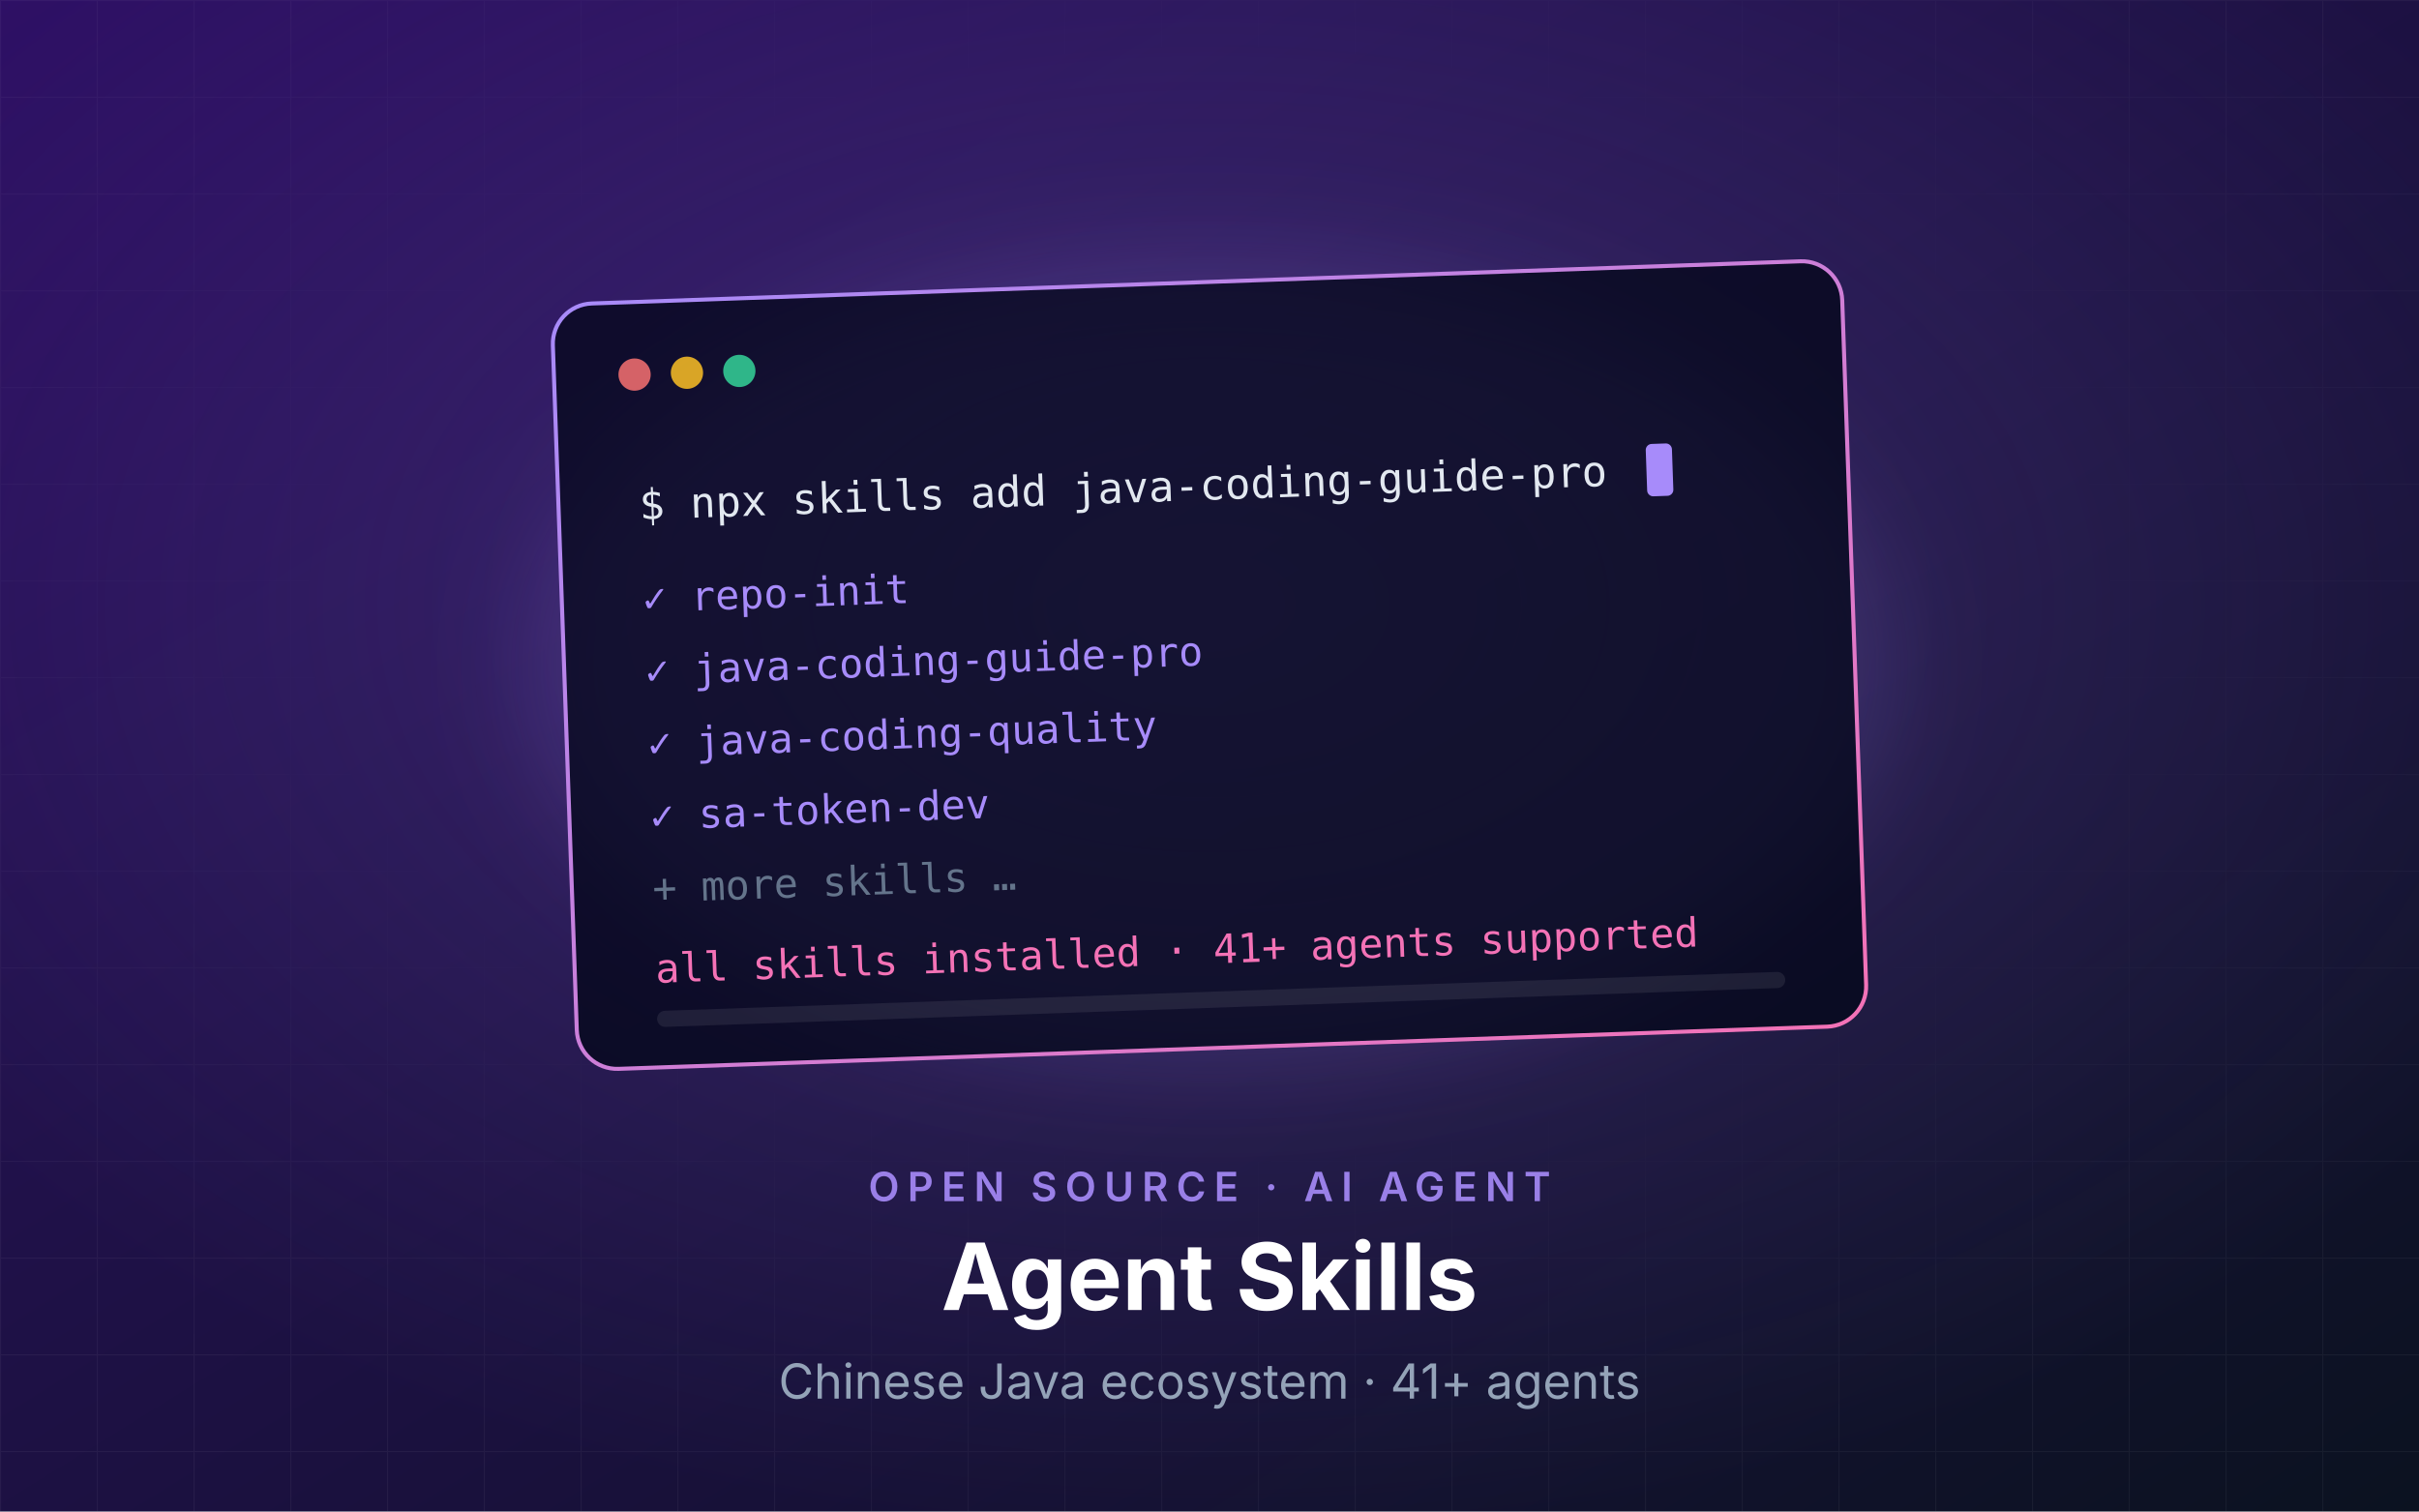
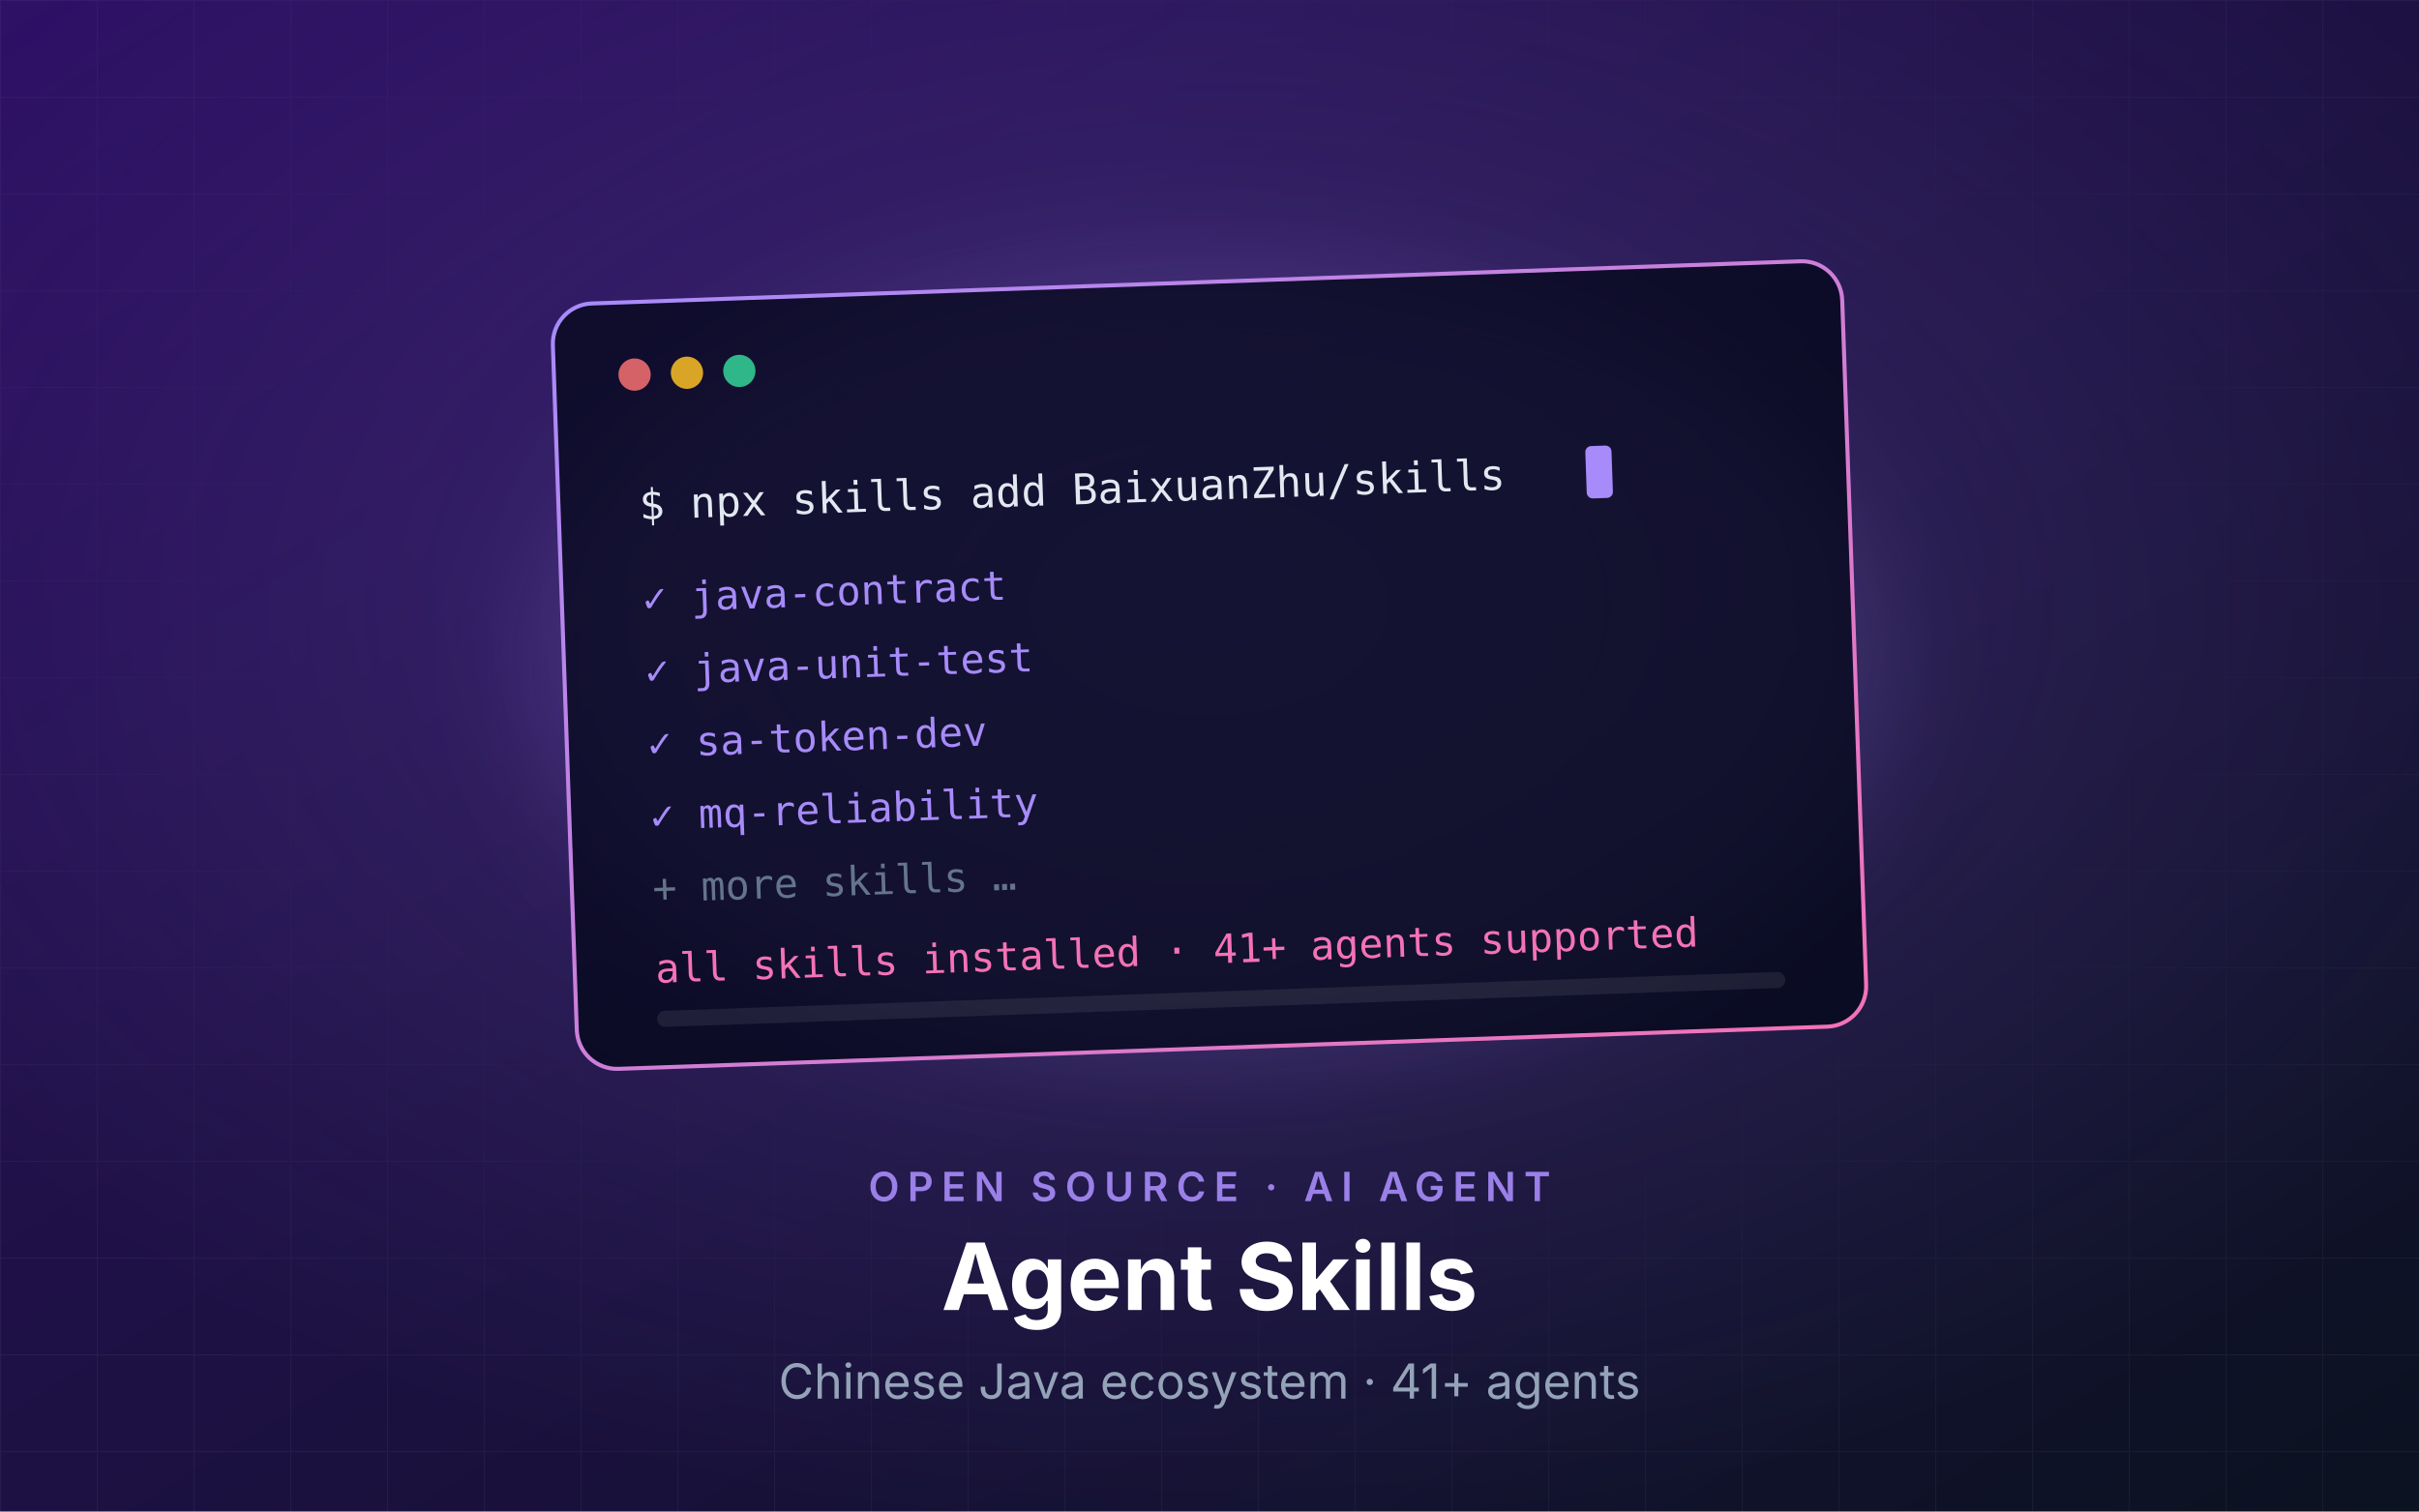
<svg xmlns="http://www.w3.org/2000/svg" viewBox="0 0 1200 750" role="img" aria-label="Agent Skills project preview">
  <defs>
    <linearGradient id="bg" x1="0" y1="0" x2="1" y2="1">
      <stop offset="0%" stop-color="#2e1065" />
      <stop offset="100%" stop-color="#0b1220" />
    </linearGradient>
    <radialGradient id="halo" cx="0.5" cy="0.4" r="0.62">
      <stop offset="0%" stop-color="#a78bfa" stop-opacity="0.2" />
      <stop offset="100%" stop-color="#a78bfa" stop-opacity="0" />
    </radialGradient>
    <radialGradient id="fade" cx="0.5" cy="0.4" r="0.65">
      <stop offset="55%" stop-color="#ffffff" stop-opacity="0" />
      <stop offset="100%" stop-color="#ffffff" stop-opacity="1" />
    </radialGradient>
    <mask id="gridFade">
      <rect width="1200" height="750" fill="url(#fade)" />
    </mask>
    <pattern id="grid" width="48" height="48" patternUnits="userSpaceOnUse">
      <path d="M48 0H0V48" fill="none" stroke="#ffffff" stroke-opacity="0.05" />
    </pattern>
    <linearGradient id="accent" x1="0" y1="0" x2="1" y2="1">
      <stop offset="0%" stop-color="#a78bfa" />
      <stop offset="100%" stop-color="#f472b6" />
    </linearGradient>
    <filter id="soft" x="-60%" y="-60%" width="220%" height="220%">
      <feGaussianBlur stdDeviation="24" />
    </filter>
  </defs>
  <rect width="1200" height="750" fill="url(#bg)" />
  <rect width="1200" height="750" fill="url(#halo)" />
  <rect width="1200" height="750" fill="url(#grid)" mask="url(#gridFade)" />
  <ellipse cx="600" cy="330" rx="340" ry="200" fill="#a78bfa" opacity="0.14" filter="url(#soft)" />
  <g transform="rotate(-2 600 330)">
    <rect x="280" y="140" width="640" height="380" rx="20" fill="#020617" fill-opacity="0.72" stroke="url(#accent)" stroke-width="2" />
    <circle cx="320" cy="176" r="8" fill="#f87171" opacity="0.85" />
    <circle cx="346" cy="176" r="8" fill="#fbbf24" opacity="0.85" />
    <circle cx="372" cy="176" r="8" fill="#34d399" opacity="0.85" />
-     <text x="320" y="248" font-family="'JetBrains Mono', Consolas, monospace" font-size="21" fill="#e2e8f0">$ npx skills add java-coding-guide-pro</text>
-     <rect class="cursor" x="820" y="228" width="13" height="26" rx="3" fill="#a78bfa" />
-     <text class="il il1" x="320" y="294" font-family="'JetBrains Mono', Consolas, monospace" font-size="20" fill="#a78bfa">✓ repo-init</text>
-     <text class="il il2" x="320" y="330" font-family="'JetBrains Mono', Consolas, monospace" font-size="20" fill="#a78bfa">✓ java-coding-guide-pro</text>
-     <text class="il il3" x="320" y="366" font-family="'JetBrains Mono', Consolas, monospace" font-size="20" fill="#a78bfa">✓ java-coding-quality</text>
-     <text class="il il4" x="320" y="402" font-family="'JetBrains Mono', Consolas, monospace" font-size="20" fill="#a78bfa">✓ sa-token-dev</text>
+     <text x="320" y="248" font-family="'JetBrains Mono', Consolas, monospace" font-size="21" fill="#e2e8f0">$ npx skills add BaixuanZhu/skills</text>
+     <rect class="cursor" x="790" y="228" width="13" height="26" rx="3" fill="#a78bfa" />
+     <text class="il il1" x="320" y="294" font-family="'JetBrains Mono', Consolas, monospace" font-size="20" fill="#a78bfa">✓ java-contract</text>
+     <text class="il il2" x="320" y="330" font-family="'JetBrains Mono', Consolas, monospace" font-size="20" fill="#a78bfa">✓ java-unit-test</text>
+     <text class="il il3" x="320" y="366" font-family="'JetBrains Mono', Consolas, monospace" font-size="20" fill="#a78bfa">✓ sa-token-dev</text>
+     <text class="il il4" x="320" y="402" font-family="'JetBrains Mono', Consolas, monospace" font-size="20" fill="#a78bfa">✓ mq-reliability</text>
    <text class="il il5" x="320" y="438" font-family="'JetBrains Mono', Consolas, monospace" font-size="20" fill="#64748b">+ more skills …</text>
    <text x="320" y="478" font-family="'JetBrains Mono', Consolas, monospace" font-size="20" fill="#f472b6">all skills installed · 41+ agents supported</text>
    <rect x="320" y="492" width="560" height="8" rx="4" fill="#ffffff" fill-opacity="0.08" />
  </g>
  <text x="600" y="596" text-anchor="middle" font-family="Inter, 'Segoe UI', 'PingFang SC', sans-serif" font-size="20" font-weight="600" letter-spacing="4" fill="#a78bfa" opacity="0.9">OPEN SOURCE · AI AGENT</text>
  <text x="600" y="650" text-anchor="middle" font-family="Inter, 'Segoe UI', 'PingFang SC', sans-serif" font-size="46" font-weight="700" fill="#ffffff">Agent Skills</text>
  <text x="600" y="694" text-anchor="middle" font-family="Inter, 'Segoe UI', 'PingFang SC', sans-serif" font-size="24" fill="#94a3b8">Chinese Java ecosystem · 41+ agents</text>
  <style>
    .il { animation: install 5.6s ease-in-out infinite; }
    .il2 { animation-delay: 0.55s; }
    .il3 { animation-delay: 1.1s; }
    .il4 { animation-delay: 1.65s; }
    .il5 { animation-delay: 2.2s; }
    @keyframes install {
      0% { opacity: 0.3; }
      8% { opacity: 1; }
      78% { opacity: 1; }
      88%, 100% { opacity: 0.3; }
    }
    .cursor { animation: blink 1.2s step-end infinite; }
    @keyframes blink {
      0%, 55% { opacity: 0.9; }
      56%, 100% { opacity: 0; }
    }
  </style>
</svg>
